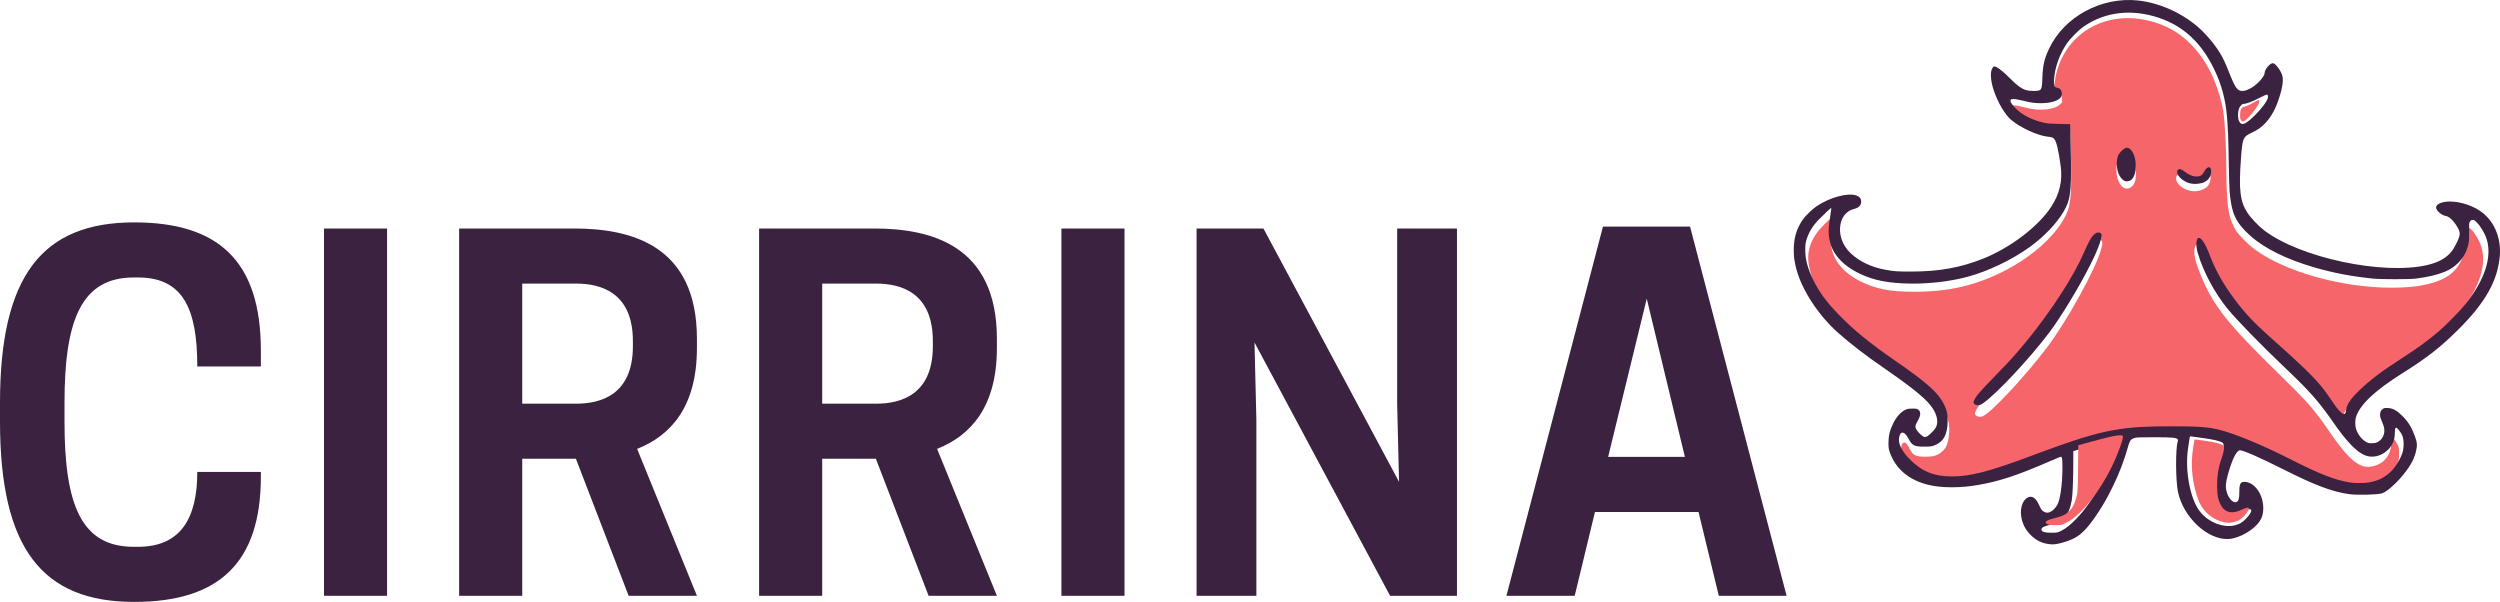
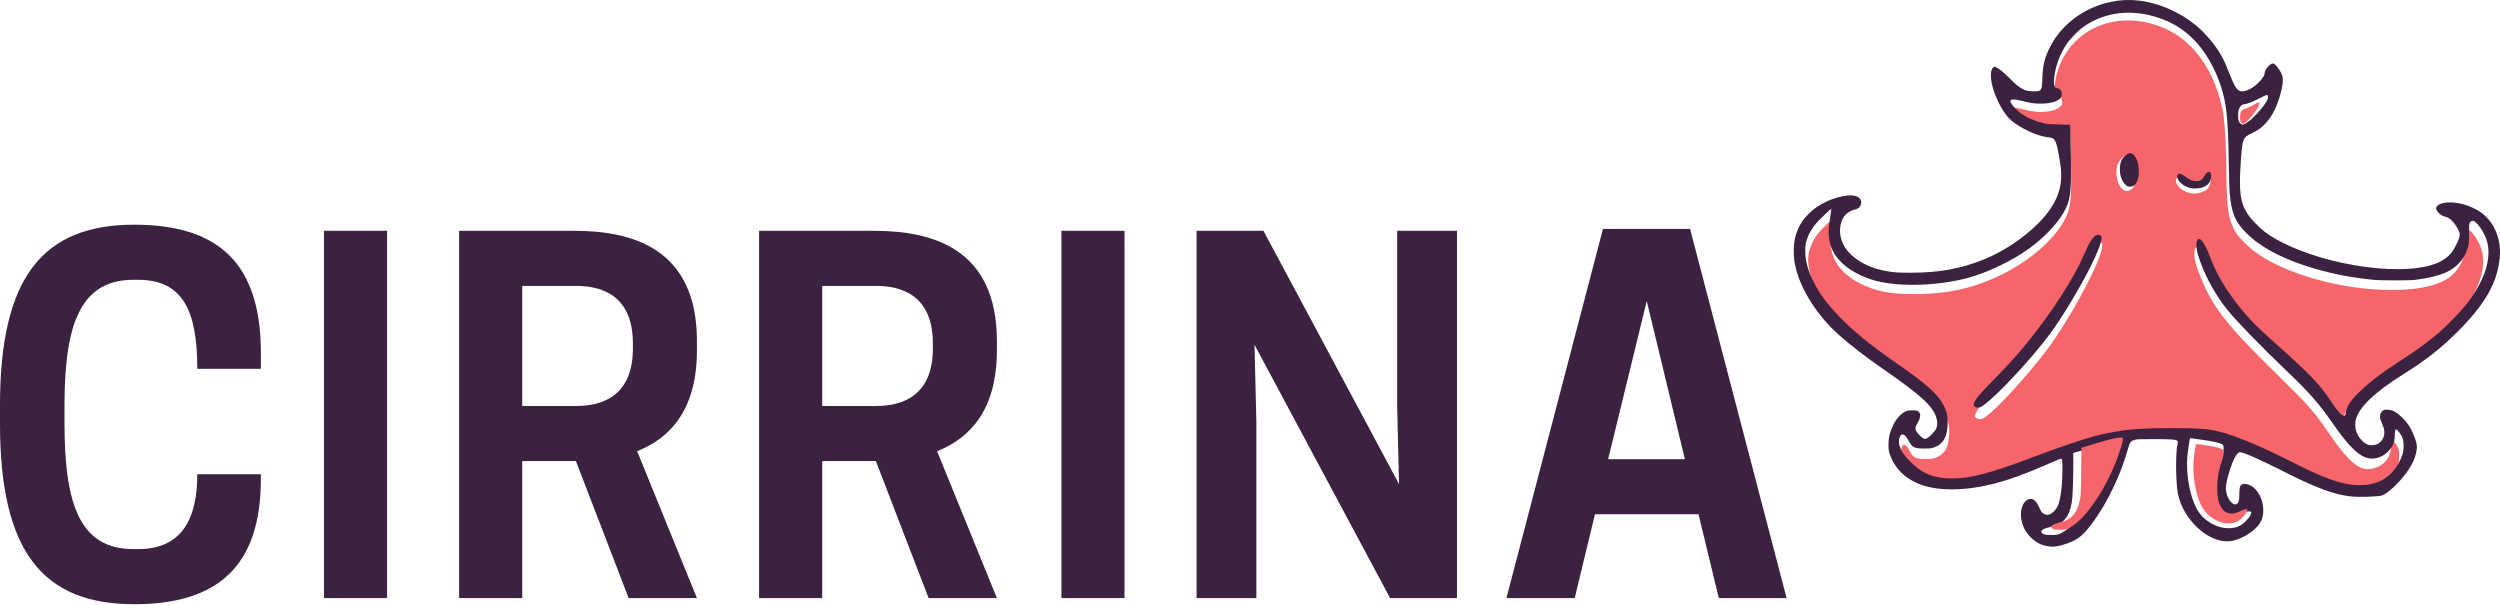
- <svg xmlns="http://www.w3.org/2000/svg" version="1.0" width="764.543pt" height="184.073pt" viewBox="0 0 764.543 184.073" preserveAspectRatio="xMidYMid" id="svg4">
+ <svg xmlns="http://www.w3.org/2000/svg" version="1.0" width="764.543pt" height="184.778pt" viewBox="0 0 764.543 184.778" preserveAspectRatio="xMidYMid" id="svg4">
  <defs id="defs4">
    <rect x="290.839" y="104.065" width="18.641" height="13.031" id="rect1" />
  </defs>
-   <path style="display:inline;fill:#f6656a;fill-opacity:1;stroke-width:0.136" d="m 717.664,150.463 c -4.34,-0.729 -8.91,-2.531 -16.897,-6.661 -9.611,-4.97 -18.115,-8.581 -22.938,-9.74 -3.375,-0.811 -7.164,-1.028 -16.21,-0.93 -7.055,0.077 -9.499,0.222 -13.458,0.799 -6.091,0.889 -12.816,2.89 -23.774,7.073 -12.068,4.607 -15.161,5.65 -19.821,6.679 -3.378,0.746 -5.359,0.957 -8.103,0.861 -3.638,-0.127 -5.718,-0.685 -8.103,-2.175 -2.781,-1.738 -5.237,-4.317 -6.452,-6.775 -0.469,-0.949 -0.513,-1.133 -0.511,-2.145 10e-4,-0.861 0.062,-1.215 0.274,-1.591 0.58,-1.03 1.362,-0.566 2.35,1.396 1.017,2.019 1.796,2.41 4.807,2.41 1.995,0 2.864,-0.166 4.018,-0.769 0.722,-0.377 1.743,-1.356 2.185,-2.096 0.792,-1.326 1.266,-4.442 1.021,-6.714 -0.557,-5.177 -3.833,-8.796 -15.193,-16.785 -7.991,-5.62 -12.901,-9.653 -17.292,-14.203 -6.207,-6.432 -9.755,-12.81 -10.512,-18.891 -0.435,-3.495 0.757,-6.977 3.461,-10.114 1.078,-1.251 3.973,-4.016 4.028,-3.848 0.024,0.074 -0.122,1.243 -0.324,2.597 -0.664,4.455 -0.419,7.216 0.882,9.929 1.373,2.864 4.083,5.38 7.797,7.241 4.735,2.372 9.137,3.227 16.581,3.22 10.59,-0.009 18.947,-1.973 27.734,-6.518 8.592,-4.444 15.618,-10.84 18.531,-16.869 0.955,-1.977 1.268,-3.33 1.555,-6.718 0.163,-1.93 0.107,-12.126 -0.096,-17.247 l -0.086,-2.163 -3.362,-0.071 c -2.977,-0.063 -3.523,-0.111 -4.768,-0.418 -3.758,-0.927 -6.329,-2.299 -8.442,-4.507 -1.133,-1.183 -1.571,-1.893 -1.421,-2.299 0.129,-0.349 1.332,-0.253 3.372,0.267 3.163,0.807 5.017,1.005 7.221,0.771 2.084,-0.221 3.432,-0.708 4.27,-1.543 l 0.657,-0.654 -0.056,-0.907 c -0.039,-0.631 -0.14,-1.024 -0.331,-1.289 -0.253,-0.351 -0.417,-0.435 -1.386,-0.708 -0.592,-0.167 -0.755,-0.973 -0.561,-2.777 0.894,-8.309 5.946,-15.216 13.36,-18.267 6.402,-2.635 13.81,-2.314 20.851,0.902 6.21,2.836 11.438,8.653 14.607,16.249 1.281,3.071 2.435,7.102 2.829,9.887 0.475,3.347 0.874,11.001 0.878,16.821 0.005,7.177 0.333,11.94 1.015,14.736 0.395,1.618 1.266,3.595 2.156,4.893 0.878,1.28 3.364,3.789 5.053,5.099 9.006,6.987 26.794,12.077 42.213,12.08 5.856,7.75e-4 10.315,-0.606 13.899,-1.891 3.725,-1.336 5.95,-3.218 7.444,-6.293 0.999,-2.057 1.264,-3.456 1.179,-6.217 -0.037,-1.213 -0.015,-2.496 0.049,-2.851 0.373,-2.06 1.831,-1.296 3.742,1.961 1.465,2.497 2.034,5.114 1.731,7.96 -0.646,6.063 -4.397,12.627 -11.129,19.473 -3.744,3.807 -7.611,6.988 -12.517,10.294 -6.688,4.508 -8.01,5.429 -9.893,6.892 -2.761,2.146 -4.164,3.384 -6.039,5.329 -2.358,2.445 -3.414,4.229 -3.414,5.766 0,0.465 -0.264,0.953 -0.514,0.953 -0.051,0 -0.311,-0.153 -0.578,-0.34 -0.648,-0.455 -1.877,-2.056 -3.48,-4.531 -3.258,-5.033 -5.487,-7.354 -18.464,-19.223 -4.756,-4.35 -7.488,-7.334 -10.5,-11.469 -3.267,-4.485 -5.508,-8.53 -7.245,-13.077 -1.118,-2.926 -1.804,-4.309 -2.581,-5.202 -0.513,-0.589 -0.667,-0.688 -1.02,-0.652 -0.625,0.063 -0.885,0.705 -0.885,2.19 -3.1e-4,1.7 0.673,4.031 2.236,7.747 3.819,9.076 8.052,14.338 24.283,30.188 7.891,7.706 10.399,10.564 14.251,16.239 5.149,7.586 8.184,10.685 11.181,11.416 2.052,0.5 5.033,-0.508 6.457,-2.184 1.233,-1.451 1.702,-2.695 1.851,-4.906 0.061,-0.903 0.153,-1.685 0.206,-1.738 0.16,-0.162 1.251,1.229 1.712,2.184 0.423,0.875 0.434,0.942 0.431,2.698 -0.002,1.66 -0.035,1.896 -0.418,3.008 -1.486,4.314 -4.904,7.557 -9.021,8.559 -1.61,0.392 -4.845,0.491 -6.567,0.202 z M 606.575,127.174 c 2.835,-1.478 12.656,-12.026 19.251,-20.677 6.344,-8.321 15.395,-24.78 16.843,-30.628 0.495,-1.999 0.33,-2.488 -0.837,-2.488 -0.587,0 -0.818,0.073 -1.215,0.387 -0.876,0.69 -1.793,2.295 -3.101,5.425 -3.612,8.641 -11.237,20.561 -19.608,30.651 -2.328,2.806 -4.136,4.812 -7.982,8.856 -1.918,2.017 -3.893,4.205 -4.389,4.862 -0.875,1.159 -1.569,2.444 -1.572,2.907 -0.003,0.434 0.473,0.853 1.082,0.953 0.654,0.107 0.933,0.062 1.528,-0.248 z m 65.692,-68.812 c 1.123,-0.182 2.426,-0.839 2.938,-1.481 0.804,-1.008 1.11,-3.049 0.544,-3.634 -0.594,-0.614 -1.425,-0.187 -2.126,1.093 -0.614,1.12 -1.008,1.426 -1.942,1.506 -0.954,0.082 -2.029,-0.268 -2.935,-0.956 -1.485,-1.127 -1.699,-1.254 -2.226,-1.327 -0.654,-0.091 -0.91,0.09 -1.025,0.727 -0.122,0.674 0.168,1.412 0.852,2.168 0.769,0.85 1.753,1.43 2.996,1.766 1.135,0.307 1.714,0.334 2.925,0.138 z m -20.691,-1.042 c 0.686,-0.481 0.944,-0.823 1.298,-1.72 0.264,-0.669 0.301,-1.012 0.304,-2.837 0.004,-1.769 -0.04,-2.219 -0.293,-3.045 -0.762,-2.485 -2.128,-3.446 -3.47,-2.442 -1.534,1.148 -2.192,2.562 -2.192,4.712 0,2.377 0.908,4.613 2.204,5.43 0.605,0.381 1.526,0.34 2.149,-0.098 z" id="path5" />
-   <path style="display:inline;fill:#3a2240;fill-opacity:1;stroke-width:0.839;stroke-dasharray:none" d="m 626.335,166.353 c -2.086,-0.301 -3.737,-1.158 -5.362,-2.783 -1.655,-1.655 -2.599,-3.594 -2.889,-5.933 -0.32,-2.577 0.636,-4.963 2.234,-5.58 1.227,-0.474 2.303,0.285 3.207,2.262 0.294,0.643 0.655,1.341 0.803,1.55 0.332,0.472 1.18,0.923 1.734,0.923 1.011,0 2.19,-0.909 3.071,-2.369 0.909,-1.507 1.563,-6.116 1.588,-11.187 0.014,-2.953 -0.069,-3.56 -0.49,-3.56 -0.086,0 -1.957,0.778 -4.159,1.729 -9.319,4.025 -14.599,5.757 -20.999,6.887 -5.473,0.966 -11.16,0.972 -15.208,0.016 -6.064,-1.432 -10.204,-4.926 -11.967,-10.098 -0.313,-0.919 -0.365,-1.295 -0.371,-2.71 -0.009,-2.18 0.403,-3.904 1.438,-6.02 0.967,-1.976 2.33,-3.493 3.729,-4.151 0.678,-0.319 0.954,-0.366 2.133,-0.369 1.198,-0.003 1.404,0.033 1.79,0.311 0.897,0.647 0.821,1.825 -0.232,3.588 -0.8,1.339 -0.804,1.885 -0.018,2.937 0.724,0.97 1.822,1.856 2.298,1.856 0.198,-2.9e-4 0.572,-0.131 0.831,-0.291 0.712,-0.439 2.227,-2.03 2.558,-2.685 0.417,-0.827 0.505,-1.969 0.234,-3.04 -0.954,-3.764 -4.392,-6.977 -16.128,-15.068 -5.731,-3.952 -10.23,-7.411 -14.017,-10.778 -6.045,-5.375 -11.044,-13.001 -12.784,-19.501 -0.593,-2.216 -0.801,-3.742 -0.801,-5.871 8.2e-4,-3.523 0.819,-6.342 2.635,-9.074 0.841,-1.264 2.979,-3.351 4.436,-4.328 3.941,-2.643 9.46,-4.136 12.027,-3.254 0.98,0.337 1.53,0.987 1.53,1.81 0,1.204 -0.678,1.941 -2.12,2.305 -2.211,0.558 -3.679,2.165 -4.186,4.581 -0.668,3.185 0.528,6.618 3.152,9.051 2.702,2.505 6.306,4.212 10.534,4.989 2.65,0.487 3.69,0.559 7.99,0.549 8.486,-0.019 14.945,-1.179 21.871,-3.929 8.357,-3.318 16.973,-9.882 20.891,-15.914 2.568,-3.954 3.48,-7.901 2.87,-12.422 -0.638,-4.728 -1.263,-7.407 -1.909,-8.184 -0.492,-0.591 -0.639,-0.647 -2.153,-0.817 -3.079,-0.346 -8.273,-2.745 -11.067,-5.113 -1.885,-1.597 -4.001,-5.15 -5.278,-8.861 -0.957,-2.781 -1.208,-5.529 -0.612,-6.706 0.432,-0.853 0.642,-0.947 1.349,-0.598 0.976,0.482 2.228,1.521 4.225,3.507 3.113,3.096 4.415,3.797 7.048,3.797 2.613,0 2.664,-0.071 2.8,-3.971 0.135,-3.868 0.58,-5.82 2.029,-8.9 4.635,-9.849 16.035,-16.018 27.311,-14.78 6.115,0.671 12.599,3.448 17.58,7.528 2.663,2.181 5.667,5.652 7.404,8.554 1.078,1.801 1.567,2.842 2.736,5.819 1.553,3.957 2.307,5.25 3.277,5.623 0.968,0.372 2.373,-0.014 4.032,-1.109 1.816,-1.199 3.588,-3.289 3.595,-4.24 0.008,-1.092 1.621,-3.012 2.531,-3.012 0.656,0 2.126,1.828 2.755,3.426 0.569,1.445 0.296,3.702 -0.886,7.345 -1.051,3.239 -2.421,5.714 -4.182,7.558 -1.272,1.331 -2.275,2.039 -4.151,2.931 -2.695,1.281 -2.839,1.629 -3.302,7.973 -0.694,9.521 -0.271,13.051 1.976,16.5 1.041,1.598 3.413,4.091 5.154,5.417 10.985,8.368 36.35,13.748 49.87,10.576 3.451,-0.81 5.805,-2.127 7.421,-4.155 0.767,-0.963 2.007,-3.352 2.337,-4.506 0.299,-1.043 0.153,-1.751 -0.625,-3.044 -1.135,-1.885 -2.452,-3.13 -3.479,-3.291 -1.203,-0.188 -2.739,-1.436 -2.947,-2.393 -0.249,-1.148 1.574,-2.027 4.204,-2.027 3.426,5.1e-5 7.518,1.426 10.088,3.515 3.715,3.02 5.637,7.975 5.151,13.28 -0.696,7.597 -4.509,14.275 -12.888,22.569 -5.32,5.267 -9.423,8.463 -16.841,13.119 -8.606,5.402 -13.245,9.832 -14.295,13.65 -0.264,0.962 -0.201,2.67 0.135,3.628 0.576,1.647 1.922,3.264 3.213,3.862 0.655,0.303 0.887,0.34 1.803,0.287 0.82,-0.048 1.185,-0.141 1.664,-0.425 1.778,-1.053 2.402,-3.212 1.531,-5.298 -0.819,-1.963 -0.922,-2.286 -0.932,-2.944 -0.013,-0.854 0.244,-1.402 0.855,-1.821 0.416,-0.285 0.601,-0.319 1.502,-0.279 1.546,0.069 2.769,0.736 4.475,2.439 1.807,1.806 2.798,3.413 3.837,6.226 0.699,1.894 0.759,2.876 0.289,4.741 -0.657,2.608 -2.056,4.98 -4.771,8.089 -1.951,2.235 -4.368,4.222 -5.603,4.607 -1.385,0.432 -7.514,0.579 -10.025,0.241 -5.091,-0.685 -10.516,-2.724 -19.983,-7.509 -7.431,-3.756 -12.795,-6.092 -13.551,-5.9 -0.812,0.206 -1.944,2.225 -2.867,5.117 -1.135,3.555 -1.465,5.367 -1.239,6.802 0.383,2.425 2.112,4.492 3.245,3.879 0.589,-0.319 0.814,-1.172 0.805,-3.049 -0.013,-2.568 0.366,-3.208 1.824,-3.086 2.984,0.25 5.498,3.936 5.498,8.059 0,1.612 -0.304,2.73 -1.061,3.905 -1.739,2.698 -6.256,5.311 -9.511,5.502 -6.426,0.378 -13.988,-6.702 -15.549,-14.558 -0.682,-3.434 -0.732,-12.895 -0.08,-15.088 0.167,-0.561 0.165,-0.666 -0.017,-0.869 -0.439,-0.49 -1.775,-0.601 -7.232,-0.601 -4.587,0 -5.306,0.029 -5.981,0.24 -0.976,0.306 -1.38,0.783 -1.746,2.063 -1.377,4.814 -2.801,8.586 -4.745,12.567 -1.727,3.537 -2.808,5.455 -4.663,8.271 -2.794,4.242 -4.887,6.507 -7.057,7.637 -1.52,0.792 -3.646,1.523 -5.246,1.805 -1.322,0.233 -1.63,0.238 -2.927,0.051 z m 3.972,-3.991 c 1.5,-0.75 2.903,-1.872 4.762,-3.81 4.768,-4.971 9.284,-12.932 11.755,-20.724 0.661,-2.085 0.714,-2.434 0.416,-2.736 -0.548,-0.554 -3.297,-0.022 -10.038,1.941 l -3.149,0.917 -0.005,3.704 c -0.006,4.974 -0.209,9.874 -0.469,11.339 -0.467,2.624 -1.171,4.231 -2.384,5.443 -0.957,0.955 -2.153,1.551 -3.998,1.992 -2.185,0.522 -2.894,0.89 -2.894,1.503 0,0.71 1.077,1.03 3.325,0.986 1.59,-0.031 1.659,-0.045 2.679,-0.555 z m 52.972,-1.669 c 1.512,-0.322 2.463,-0.875 3.63,-2.111 1.084,-1.147 1.627,-2.026 1.558,-2.52 -0.034,-0.242 -0.146,-0.305 -0.601,-0.339 -0.43,-0.032 -0.876,0.103 -1.928,0.581 -1.576,0.716 -2.217,0.89 -3.297,0.895 -1.649,0.007 -3.204,-1.081 -3.973,-2.781 -0.763,-1.686 -0.924,-2.67 -0.929,-5.705 -0.006,-3.706 0.337,-5.646 1.677,-9.477 0.429,-1.228 0.567,-1.833 0.587,-2.579 0.024,-0.873 -0.007,-1.001 -0.291,-1.235 -0.663,-0.545 -2.881,-1.059 -6.734,-1.56 -1.485,-0.193 -2.829,-0.381 -2.988,-0.416 -0.264,-0.059 -0.301,0.019 -0.436,0.926 -0.081,0.545 -0.272,1.823 -0.424,2.84 -0.989,6.613 0.65,15.352 3.591,19.153 2.529,3.268 6.977,5.091 10.557,4.328 z m 41.04,-13.14 c 2.777,-0.455 4.702,-1.365 6.66,-3.145 1.613,-1.467 3.38,-4.435 3.882,-6.52 0.299,-1.241 0.282,-3.177 -0.036,-4.211 -0.258,-0.84 -0.525,-1.294 -1.361,-2.318 -0.817,-1.001 -1.095,-0.711 -1.095,1.14 0,1.991 -0.645,3.586 -2.012,4.974 -2.003,2.034 -4.801,2.72 -7.152,1.754 -2.528,-1.038 -5.586,-4.217 -9.579,-9.956 -4.561,-6.555 -7.131,-9.474 -14.563,-16.543 -7.748,-7.369 -14.921,-14.734 -17.894,-18.373 -3.919,-4.796 -7.388,-11.302 -9.059,-16.99 -0.62,-2.11 -0.523,-4.314 0.203,-4.596 0.791,-0.307 2.135,1.727 3.448,5.218 1.726,4.59 4.085,8.802 7.517,13.424 3.108,4.185 6.027,7.302 10.903,11.641 12.161,10.822 15.078,13.791 18.359,18.687 1.745,2.604 2.093,3.069 2.988,3.993 1.25,1.291 1.779,1.197 1.964,-0.35 0.196,-1.649 1.338,-3.375 3.861,-5.835 3.296,-3.214 7.114,-6.108 13.185,-9.993 4.592,-2.938 7.646,-5.16 11.172,-8.128 2.27,-1.91 6.785,-6.523 8.463,-8.647 5.695,-7.206 7.961,-14.183 6.336,-19.508 -0.573,-1.878 -1.913,-4.146 -3.146,-5.326 -0.667,-0.637 -0.81,-0.715 -1.253,-0.677 -0.409,0.035 -0.551,0.131 -0.777,0.522 -0.256,0.444 -0.274,0.671 -0.238,3.099 0.042,2.923 -0.076,3.787 -0.769,5.598 -1.129,2.953 -3.535,5.336 -6.706,6.642 -2.251,0.927 -5.241,1.627 -8.884,2.08 -1.912,0.238 -10.564,0.236 -12.933,-0.003 -6.57,-0.662 -12.025,-1.695 -17.888,-3.388 -8.617,-2.488 -15.408,-5.837 -19.759,-9.747 -4.427,-3.978 -5.72,-6.741 -6.298,-13.454 -0.081,-0.941 -0.203,-5.1 -0.271,-9.242 -0.118,-7.176 -0.227,-9.915 -0.546,-13.761 -0.431,-5.192 -1.641,-9.7 -3.841,-14.309 C 673.311,13.163 667.764,7.973 660.258,5.455 652.024,2.693 644.063,3.557 637.507,7.923 c -1.835,1.222 -4.436,3.851 -5.658,5.718 -2.123,3.246 -3.448,7.094 -3.699,10.745 -0.109,1.582 0.096,2.269 0.714,2.396 0.834,0.171 1.062,0.296 1.359,0.741 0.42,0.63 0.419,1.585 -4.6e-4,2.217 -0.732,1.101 -3.123,1.819 -6.055,1.818 -2.028,-4.63e-4 -2.958,-0.133 -5.781,-0.827 -1.342,-0.33 -2.159,-0.459 -2.708,-0.43 -0.77,0.04 -0.788,0.051 -0.828,0.463 -0.031,0.326 0.101,0.613 0.582,1.26 1.908,2.566 5.463,4.594 9.683,5.523 1.03,0.227 1.95,0.298 4.618,0.355 l 3.332,0.072 0.088,2.003 c 0.049,1.102 0.127,4.961 0.175,8.576 0.136,10.356 -0.179,12.618 -2.253,16.181 -2.085,3.581 -6.016,7.683 -10.393,10.842 -5.336,3.852 -12.731,7.394 -18.905,9.055 -8.992,2.419 -20.748,2.794 -28.044,0.895 -4.23,-1.101 -8.204,-3.22 -10.654,-5.681 -2.306,-2.316 -3.434,-4.641 -3.776,-7.778 -0.169,-1.553 -0.085,-2.704 0.459,-6.258 0.184,-1.203 0.309,-2.213 0.279,-2.244 -0.071,-0.072 -2.671,2.372 -3.935,3.699 -1.829,1.919 -2.998,3.864 -3.654,6.08 -0.314,1.061 -0.363,1.473 -0.367,3.074 -0.007,2.916 0.69,5.554 2.404,9.105 1.783,3.693 4.052,6.8 7.789,10.664 4.516,4.669 9.518,8.757 17.2,14.055 9.881,6.815 13.245,9.822 15.05,13.45 0.831,1.672 1.091,2.853 1.093,4.962 0.002,4.242 -1.303,6.595 -4.225,7.618 -0.755,0.264 -1.168,0.309 -2.912,0.316 -3.095,0.012 -3.738,-0.319 -4.875,-2.508 -1.118,-2.152 -2.344,-2.387 -2.783,-0.534 -0.47,1.982 0.652,4.347 3.332,7.021 3.678,3.67 7.326,5.135 12.788,5.135 5.68,0 11.418,-1.492 24.379,-6.338 13.395,-5.009 19.442,-6.882 25.459,-7.888 5.154,-0.862 9.009,-1.106 17.469,-1.107 8.313,-0.001 11.224,0.227 14.829,1.164 4.779,1.242 12.904,4.631 21.355,8.909 9.068,4.59 13.678,6.387 18.228,7.103 1.592,0.251 4.161,0.255 5.656,0.01 z M 687.145,37.367 c 2.153,-1.453 5.78,-5.551 6.322,-7.142 0.231,-0.678 0.113,-1.321 -0.242,-1.321 -0.141,0 -1.249,0.513 -2.461,1.141 -2.052,1.062 -3.872,1.734 -4.698,1.734 -0.478,0 -1.174,0.804 -1.42,1.641 -0.303,1.031 -0.281,2.788 0.043,3.51 0.521,1.159 1.206,1.281 2.456,0.437 z" id="path6" />
-   <path style="display:inline;fill:#3a2240;fill-opacity:1;stroke-width:0.136" d="m 649.557,55.245 c -1.434,-0.903 -2.315,-3.142 -2.202,-5.6 0.072,-1.566 0.45,-2.519 1.346,-3.393 1.209,-1.18 1.892,-1.353 2.702,-0.686 1.051,0.866 1.757,2.942 1.757,5.166 0,2.079 -0.555,3.683 -1.511,4.363 -0.586,0.418 -1.556,0.487 -2.092,0.15 z" id="path7" />
-   <path style="fill:#3a2240;fill-opacity:1;stroke-width:0.136" d="m 604.507,123.893 c -0.634,-0.11 -1.074,-0.573 -0.945,-0.995 0.423,-1.387 1.605,-2.844 5.688,-7.007 3.721,-3.795 5.686,-5.894 7.806,-8.34 7.44,-8.585 14.835,-19.316 18.904,-27.434 0.334,-0.667 1.066,-2.251 1.627,-3.52 1.136,-2.572 1.803,-3.785 2.518,-4.575 0.82,-0.908 1.661,-1.161 2.32,-0.699 0.285,0.2 0.31,0.295 0.236,0.917 -0.202,1.721 -1.322,4.589 -3.424,8.769 -3.386,6.733 -9.018,16.024 -12.548,20.7 -6.049,8.013 -16.176,18.821 -20.284,21.647 -0.778,0.536 -1.209,0.658 -1.897,0.538 z" id="path8" />
-   <path style="fill:#3a2240;fill-opacity:1;stroke-width:0.136" d="m 669.891,56.107 c -1.618,-0.368 -3.244,-1.492 -3.836,-2.653 -0.338,-0.662 -0.345,-1.102 -0.024,-1.498 0.367,-0.453 1.045,-0.272 2.163,0.576 1.272,0.965 2.215,1.376 3.29,1.434 1.278,0.069 1.957,-0.304 2.535,-1.393 1.052,-1.982 2.345,-1.896 2.181,0.145 -0.121,1.502 -1.038,2.637 -2.567,3.174 -1.031,0.362 -2.677,0.457 -3.743,0.215 z" id="path9" />
-   <path style="fill:#f6656a;fill-opacity:1;stroke-width:0.125" d="m 680.253,159.723 c -3.245,-0.632 -6.122,-2.887 -7.581,-5.945 -0.551,-1.154 -1.282,-3.498 -1.67,-5.352 -0.805,-3.851 -0.906,-7.376 -0.324,-11.379 0.204,-1.402 0.4,-2.581 0.435,-2.618 0.113,-0.119 5.304,0.645 6.569,0.966 1.615,0.41 2.234,0.71 2.4,1.162 0.181,0.492 -0.12,2.088 -0.684,3.627 -0.979,2.675 -1.458,5.842 -1.364,9.014 0.073,2.451 0.306,3.606 1.014,5.026 0.822,1.651 1.973,2.432 3.582,2.432 0.948,0 1.737,-0.227 3.186,-0.915 1.241,-0.589 1.935,-0.664 1.935,-0.209 0,0.396 -0.727,1.505 -1.566,2.388 -1.506,1.585 -3.67,2.243 -5.931,1.803 z" id="path10" />
-   <path style="fill:#f6656a;fill-opacity:1;stroke-width:0.138" d="m 626.541,160.44 c -0.357,-0.109 -0.726,-0.288 -0.82,-0.396 -0.485,-0.564 0.368,-1.05 2.968,-1.69 1.945,-0.478 2.858,-0.898 3.813,-1.754 0.975,-0.873 1.681,-1.973 2.119,-3.304 0.777,-2.355 0.823,-2.887 0.891,-10.284 l 0.063,-6.852 3.819,-1.047 c 5.16,-1.415 7.12,-1.868 8.477,-1.959 1.081,-0.072 1.154,-0.06 1.312,0.226 0.185,0.334 -0.042,1.164 -1.148,4.204 -2.569,7.057 -7.294,14.639 -11.919,19.126 -1.644,1.595 -2.942,2.549 -4.486,3.295 -1.167,0.565 -1.205,0.573 -2.811,0.602 -1.117,0.021 -1.832,-0.032 -2.277,-0.169 z" id="path11" />
-   <path style="fill:#f6656a;fill-opacity:1;stroke-width:0.096" d="m 685.507,36.998 c -0.351,-0.407 -0.449,-0.797 -0.449,-1.793 0,-1.658 0.371,-2.378 1.332,-2.583 0.644,-0.138 1.415,-0.493 2.989,-1.373 0.666,-0.373 1.271,-0.678 1.346,-0.678 0.279,0 0.278,0.525 -0.003,1.184 -0.358,0.844 -1.743,2.729 -2.948,4.01 -1.163,1.238 -1.912,1.645 -2.268,1.233 z" id="path12" />
-   <path style="font-weight:708;font-size:144px;font-family:'Cooper Hewitt';-inkscape-font-specification:'Cooper Hewitt weight=708';letter-spacing:3.75px;fill:#3a2240;stroke-width:0.75" d="m 19.728,128.921 v -5.76 c 0,-25.344 5.184,-38.304 21.168,-38.304 h 1.296 c 13.68,0 18.144,9.36 18.144,27.216 h 19.44 v -4.896 c 0,-27.36 -12.96,-39.168 -38.736,-39.168 -28.08,0 -41.04,16.272 -41.04,55.152 v 5.76 c 0,38.88 12.96,55.152 41.04,55.152 25.776,0 38.736,-11.808 38.736,-38.304 v -1.44 h -19.44 c 0,14.112 -5.04,22.896 -18.144,22.896 h -1.296 c -16.128,0 -21.168,-12.96 -21.168,-38.304 z M 118.374,69.881 H 99.078 V 182.201 h 19.296 z m 41.334,70.416 h 16.416 l 16.128,41.904 h 20.88 l -18.288,-44.928 c 10.224,-4.032 18.288,-12.816 18.288,-30.816 v -2.88 c 0,-28.512 -20.016,-33.696 -37.584,-33.696 h -35.136 V 182.201 h 19.296 z m 0,-16.848 V 86.729 h 16.56 c 7.488,0 17.28,2.736 17.28,17.568 v 1.584 c 0,14.832 -9.792,17.568 -17.28,17.568 z m 91.734,16.848 h 16.416 l 16.128,41.904 h 20.88 l -18.288,-44.928 c 10.224,-4.032 18.288,-12.816 18.288,-30.816 v -2.88 c 0,-28.512 -20.016,-33.696 -37.584,-33.696 h -35.136 V 182.201 h 19.296 z m 0,-16.848 V 86.729 h 16.56 c 7.488,0 17.28,2.736 17.28,17.568 v 1.584 c 0,14.832 -9.792,17.568 -17.28,17.568 z m 92.454,-53.568 h -19.296 V 182.201 h 19.296 z m 101.67,0 h -18.288 v 53.712 l 0.576,23.76 -41.472,-77.472 h -20.448 V 182.201 h 18.288 v -53.712 l -0.576,-23.76 41.472,77.472 h 20.448 z m 44.646,-0.576 -29.52,112.896 h 20.88 l 6.192,-25.632 h 31.68 l 6.192,25.632 h 20.736 l -29.52,-112.896 z m 13.392,22.032 11.664,48.384 h -23.472 z" id="text2" aria-label="CIRRINA" />
+   <path style="display:inline;fill:#f6656a;fill-opacity:1;stroke-width:0.136" d="m 717.664,151.168 c -4.34,-0.729 -8.91,-2.531 -16.897,-6.661 -9.611,-4.97 -18.115,-8.581 -22.938,-9.74 -3.375,-0.811 -7.164,-1.028 -16.21,-0.93 -7.055,0.077 -9.499,0.222 -13.458,0.799 -6.091,0.889 -12.816,2.89 -23.774,7.073 -12.068,4.607 -15.161,5.65 -19.821,6.679 -3.378,0.746 -5.359,0.957 -8.103,0.861 -3.638,-0.127 -5.718,-0.685 -8.103,-2.175 -2.781,-1.738 -5.237,-4.317 -6.452,-6.775 -0.469,-0.949 -0.513,-1.133 -0.511,-2.145 10e-4,-0.861 0.062,-1.215 0.274,-1.591 0.58,-1.03 1.362,-0.566 2.35,1.396 1.017,2.019 1.796,2.41 4.807,2.41 1.995,0 2.864,-0.166 4.018,-0.769 0.722,-0.377 1.743,-1.356 2.185,-2.096 0.792,-1.326 1.266,-4.442 1.021,-6.714 -0.557,-5.177 -3.833,-8.796 -15.193,-16.785 -7.991,-5.62 -12.901,-9.653 -17.292,-14.203 -6.207,-6.432 -9.755,-12.81 -10.512,-18.891 -0.435,-3.495 0.757,-6.977 3.461,-10.114 1.078,-1.251 3.973,-4.016 4.028,-3.848 0.024,0.074 -0.122,1.243 -0.324,2.597 -0.664,4.455 -0.419,7.216 0.882,9.929 1.373,2.864 4.083,5.38 7.797,7.241 4.735,2.372 9.137,3.227 16.581,3.22 10.59,-0.009 18.947,-1.973 27.734,-6.518 8.592,-4.444 15.618,-10.84 18.531,-16.869 0.955,-1.977 1.268,-3.33 1.555,-6.718 0.163,-1.93 0.107,-12.126 -0.096,-17.247 l -0.086,-2.163 -3.362,-0.071 c -2.977,-0.063 -3.523,-0.111 -4.768,-0.418 -3.758,-0.927 -6.329,-2.299 -8.442,-4.507 -1.133,-1.183 -1.571,-1.893 -1.421,-2.299 0.129,-0.349 1.332,-0.253 3.372,0.267 3.163,0.807 5.017,1.005 7.221,0.771 2.084,-0.221 3.432,-0.708 4.27,-1.543 l 0.657,-0.654 -0.056,-0.907 c -0.039,-0.631 -0.14,-1.024 -0.331,-1.289 -0.253,-0.351 -0.417,-0.435 -1.386,-0.708 -0.592,-0.167 -0.755,-0.973 -0.561,-2.777 0.894,-8.309 5.946,-15.216 13.36,-18.267 6.402,-2.635 13.81,-2.314 20.851,0.902 6.21,2.836 11.438,8.653 14.607,16.249 1.281,3.071 2.435,7.102 2.829,9.887 0.475,3.347 0.874,11.001 0.878,16.821 0.005,7.177 0.333,11.94 1.015,14.736 0.395,1.618 1.266,3.595 2.156,4.893 0.878,1.28 3.364,3.789 5.053,5.099 9.006,6.987 26.794,12.077 42.213,12.08 5.856,7.75e-4 10.315,-0.606 13.899,-1.891 3.725,-1.336 5.95,-3.218 7.444,-6.293 0.999,-2.057 1.264,-3.456 1.179,-6.217 -0.037,-1.213 -0.015,-2.496 0.049,-2.851 0.373,-2.06 1.831,-1.296 3.742,1.961 1.465,2.497 2.034,5.114 1.731,7.96 -0.646,6.063 -4.397,12.627 -11.129,19.473 -3.744,3.807 -7.611,6.988 -12.517,10.294 -6.688,4.508 -8.01,5.429 -9.893,6.892 -2.761,2.146 -4.164,3.384 -6.039,5.329 -2.358,2.445 -3.414,4.229 -3.414,5.766 0,0.465 -0.264,0.953 -0.514,0.953 -0.051,0 -0.311,-0.153 -0.578,-0.34 -0.648,-0.455 -1.877,-2.056 -3.48,-4.531 -3.258,-5.033 -5.487,-7.354 -18.464,-19.223 -4.756,-4.35 -7.488,-7.334 -10.5,-11.469 -3.267,-4.485 -5.508,-8.53 -7.245,-13.077 -1.118,-2.926 -1.804,-4.309 -2.581,-5.202 -0.513,-0.589 -0.667,-0.688 -1.02,-0.652 -0.625,0.063 -0.885,0.705 -0.885,2.19 -3.1e-4,1.7 0.673,4.031 2.236,7.747 3.819,9.076 8.052,14.338 24.283,30.188 7.891,7.706 10.399,10.564 14.251,16.239 5.149,7.586 8.184,10.685 11.181,11.416 2.052,0.5 5.033,-0.508 6.457,-2.184 1.233,-1.451 1.702,-2.695 1.851,-4.906 0.061,-0.903 0.153,-1.685 0.206,-1.738 0.16,-0.162 1.251,1.229 1.712,2.184 0.423,0.875 0.434,0.942 0.431,2.698 -0.002,1.66 -0.035,1.896 -0.418,3.008 -1.486,4.314 -4.904,7.557 -9.021,8.559 -1.61,0.392 -4.845,0.491 -6.567,0.202 z M 606.575,127.879 c 2.835,-1.478 12.656,-12.026 19.251,-20.677 6.344,-8.321 15.395,-24.78 16.843,-30.628 0.495,-1.999 0.33,-2.488 -0.837,-2.488 -0.587,0 -0.818,0.073 -1.215,0.387 -0.876,0.69 -1.793,2.295 -3.101,5.425 -3.612,8.641 -11.237,20.561 -19.608,30.651 -2.328,2.806 -4.136,4.812 -7.982,8.856 -1.918,2.017 -3.893,4.205 -4.389,4.862 -0.875,1.159 -1.569,2.444 -1.572,2.907 -0.003,0.434 0.473,0.853 1.082,0.953 0.654,0.107 0.933,0.062 1.528,-0.248 z m 65.692,-68.812 c 1.123,-0.182 2.426,-0.839 2.938,-1.481 0.804,-1.008 1.11,-3.049 0.544,-3.634 -0.594,-0.614 -1.425,-0.187 -2.126,1.093 -0.614,1.12 -1.008,1.426 -1.942,1.506 -0.954,0.082 -2.029,-0.268 -2.935,-0.956 -1.485,-1.127 -1.699,-1.254 -2.226,-1.327 -0.654,-0.091 -0.91,0.09 -1.025,0.727 -0.122,0.674 0.168,1.412 0.852,2.168 0.769,0.85 1.753,1.43 2.996,1.766 1.135,0.307 1.714,0.334 2.925,0.138 z m -20.691,-1.042 c 0.686,-0.481 0.944,-0.823 1.298,-1.72 0.264,-0.669 0.301,-1.012 0.304,-2.837 0.004,-1.769 -0.04,-2.219 -0.293,-3.045 -0.762,-2.485 -2.128,-3.446 -3.47,-2.442 -1.534,1.148 -2.192,2.562 -2.192,4.712 0,2.377 0.908,4.613 2.204,5.43 0.605,0.381 1.526,0.34 2.149,-0.098 z" id="path5" />
+   <path style="display:inline;fill:#3a2240;fill-opacity:1;stroke-width:0.84;stroke-dasharray:none" d="m 626.335,167.057 c -2.086,-0.302 -3.737,-1.163 -5.362,-2.795 -1.655,-1.662 -2.599,-3.609 -2.889,-5.958 -0.32,-2.588 0.636,-4.984 2.234,-5.604 1.227,-0.476 2.303,0.286 3.207,2.272 0.294,0.646 0.655,1.346 0.803,1.557 0.332,0.474 1.18,0.927 1.734,0.927 1.011,0 2.19,-0.913 3.071,-2.379 0.909,-1.513 1.563,-6.142 1.588,-11.234 0.014,-2.965 -0.069,-3.575 -0.49,-3.575 -0.086,0 -1.957,0.782 -4.159,1.737 -9.319,4.042 -14.599,5.781 -20.999,6.916 -5.473,0.97 -11.16,0.976 -15.208,0.016 -6.064,-1.438 -10.204,-4.946 -11.967,-10.141 -0.313,-0.923 -0.365,-1.3 -0.371,-2.722 -0.009,-2.19 0.403,-3.921 1.438,-6.046 0.967,-1.985 2.33,-3.508 3.729,-4.168 0.678,-0.32 0.954,-0.368 2.133,-0.371 1.198,-0.003 1.404,0.033 1.79,0.312 0.897,0.65 0.821,1.833 -0.232,3.603 -0.8,1.345 -0.804,1.893 -0.018,2.95 0.724,0.974 1.822,1.864 2.298,1.863 0.198,-2.9e-4 0.572,-0.132 0.831,-0.292 0.712,-0.441 2.227,-2.038 2.558,-2.697 0.417,-0.831 0.505,-1.978 0.234,-3.053 -0.954,-3.78 -4.392,-7.006 -16.128,-15.132 -5.731,-3.968 -10.23,-7.442 -14.017,-10.824 -6.045,-5.398 -11.044,-13.056 -12.784,-19.584 -0.593,-2.225 -0.801,-3.758 -0.801,-5.895 8.2e-4,-3.538 0.819,-6.369 2.635,-9.112 0.841,-1.27 2.979,-3.365 4.436,-4.346 3.941,-2.654 9.46,-4.153 12.027,-3.268 0.98,0.338 1.53,0.991 1.53,1.818 0,1.209 -0.678,1.949 -2.12,2.315 -2.211,0.561 -3.679,2.174 -4.186,4.601 -0.668,3.199 0.528,6.646 3.152,9.089 2.702,2.515 6.306,4.229 10.534,5.011 2.65,0.489 3.69,0.561 7.99,0.552 8.486,-0.019 14.945,-1.184 21.871,-3.946 8.357,-3.333 16.973,-9.924 20.891,-15.982 2.568,-3.971 3.48,-7.934 2.87,-12.475 -0.638,-4.748 -1.263,-7.438 -1.909,-8.218 -0.492,-0.594 -0.639,-0.65 -2.153,-0.82 -3.079,-0.347 -8.273,-2.757 -11.067,-5.134 -1.885,-1.604 -4.001,-5.171 -5.278,-8.898 -0.957,-2.792 -1.208,-5.552 -0.612,-6.734 0.432,-0.857 0.642,-0.951 1.349,-0.601 0.976,0.484 2.228,1.527 4.225,3.522 3.113,3.109 4.415,3.813 7.048,3.813 2.613,0 2.664,-0.072 2.8,-3.988 0.135,-3.885 0.58,-5.845 2.029,-8.938 4.635,-9.891 16.035,-16.086 27.311,-14.843 6.115,0.674 12.599,3.462 17.58,7.559 2.663,2.19 5.667,5.676 7.404,8.59 1.078,1.809 1.567,2.854 2.736,5.844 1.553,3.974 2.307,5.273 3.277,5.647 0.968,0.374 2.373,-0.014 4.032,-1.114 1.816,-1.204 3.588,-3.302 3.595,-4.258 0.008,-1.097 1.621,-3.025 2.531,-3.025 0.656,0 2.126,1.836 2.755,3.44 0.569,1.451 0.296,3.718 -0.886,7.376 -1.051,3.253 -2.421,5.739 -4.182,7.59 -1.272,1.337 -2.275,2.048 -4.151,2.944 -2.695,1.287 -2.839,1.636 -3.302,8.007 -0.694,9.561 -0.271,13.106 1.976,16.57 1.041,1.604 3.413,4.108 5.154,5.44 10.985,8.404 36.35,13.806 49.87,10.621 3.451,-0.813 5.805,-2.136 7.421,-4.172 0.767,-0.967 2.007,-3.366 2.337,-4.525 0.299,-1.047 0.153,-1.758 -0.625,-3.057 -1.135,-1.893 -2.452,-3.143 -3.479,-3.305 -1.203,-0.189 -2.739,-1.442 -2.947,-2.403 -0.249,-1.153 1.574,-2.035 4.204,-2.035 3.426,5.1e-5 7.518,1.432 10.088,3.53 3.715,3.033 5.637,8.008 5.151,13.336 -0.696,7.629 -4.509,14.335 -12.888,22.665 -5.32,5.289 -9.423,8.499 -16.841,13.175 -8.606,5.424 -13.245,9.873 -14.295,13.707 -0.264,0.966 -0.201,2.681 0.135,3.644 0.576,1.654 1.922,3.278 3.213,3.878 0.655,0.305 0.887,0.342 1.803,0.288 0.82,-0.048 1.185,-0.142 1.664,-0.427 1.778,-1.058 2.402,-3.226 1.531,-5.32 -0.819,-1.971 -0.922,-2.295 -0.932,-2.956 -0.013,-0.858 0.244,-1.408 0.855,-1.828 0.416,-0.286 0.601,-0.32 1.502,-0.28 1.546,0.069 2.769,0.739 4.475,2.45 1.807,1.813 2.798,3.427 3.837,6.253 0.699,1.902 0.759,2.888 0.289,4.761 -0.657,2.619 -2.056,5.001 -4.771,8.123 -1.951,2.244 -4.368,4.24 -5.603,4.627 -1.385,0.433 -7.514,0.581 -10.025,0.242 -5.091,-0.688 -10.516,-2.736 -19.983,-7.541 -7.431,-3.772 -12.795,-6.117 -13.551,-5.925 -0.812,0.207 -1.944,2.235 -2.867,5.139 -1.135,3.57 -1.465,5.39 -1.239,6.831 0.383,2.435 2.112,4.511 3.245,3.896 0.589,-0.32 0.814,-1.177 0.805,-3.062 -0.013,-2.578 0.366,-3.222 1.824,-3.099 2.984,0.251 5.498,3.952 5.498,8.093 0,1.619 -0.304,2.742 -1.061,3.921 -1.739,2.709 -6.256,5.333 -9.511,5.526 -6.426,0.38 -13.988,-6.731 -15.549,-14.62 -0.682,-3.449 -0.732,-12.95 -0.08,-15.152 0.167,-0.563 0.165,-0.669 -0.017,-0.873 -0.439,-0.492 -1.775,-0.604 -7.232,-0.604 -4.587,0 -5.306,0.029 -5.981,0.241 -0.976,0.307 -1.38,0.786 -1.746,2.071 -1.377,4.834 -2.801,8.623 -4.745,12.62 -1.727,3.552 -2.808,5.478 -4.663,8.306 -2.794,4.26 -4.887,6.534 -7.057,7.669 -1.52,0.795 -3.646,1.53 -5.246,1.812 -1.322,0.234 -1.63,0.239 -2.927,0.051 z m 3.972,-4.008 c 1.5,-0.753 2.903,-1.88 4.762,-3.826 4.768,-4.992 9.284,-12.987 11.755,-20.812 0.661,-2.094 0.714,-2.444 0.416,-2.747 -0.548,-0.556 -3.297,-0.022 -10.038,1.95 l -3.149,0.921 -0.005,3.72 c -0.006,4.995 -0.209,9.916 -0.469,11.387 -0.467,2.635 -1.171,4.249 -2.384,5.466 -0.957,0.959 -2.153,1.557 -3.998,2 -2.185,0.524 -2.894,0.894 -2.894,1.51 0,0.713 1.077,1.034 3.325,0.99 1.59,-0.031 1.659,-0.045 2.679,-0.557 z m 52.972,-1.676 c 1.512,-0.324 2.463,-0.879 3.63,-2.12 1.084,-1.152 1.627,-2.035 1.558,-2.53 -0.034,-0.243 -0.146,-0.307 -0.601,-0.34 -0.43,-0.032 -0.876,0.103 -1.928,0.583 -1.576,0.719 -2.217,0.894 -3.297,0.899 -1.649,0.007 -3.204,-1.086 -3.973,-2.793 -0.763,-1.693 -0.924,-2.682 -0.929,-5.729 -0.006,-3.722 0.337,-5.67 1.677,-9.518 0.429,-1.233 0.567,-1.841 0.587,-2.589 0.024,-0.877 -0.007,-1.006 -0.291,-1.24 -0.663,-0.547 -2.881,-1.063 -6.734,-1.567 -1.485,-0.194 -2.829,-0.382 -2.988,-0.418 -0.264,-0.06 -0.301,0.019 -0.436,0.93 -0.081,0.547 -0.272,1.831 -0.424,2.852 -0.989,6.641 0.65,15.417 3.591,19.234 2.529,3.281 6.977,5.113 10.557,4.346 z m 41.04,-13.196 c 2.777,-0.457 4.702,-1.37 6.66,-3.159 1.613,-1.473 3.38,-4.454 3.882,-6.547 0.299,-1.246 0.282,-3.19 -0.036,-4.229 -0.258,-0.843 -0.525,-1.299 -1.361,-2.328 -0.817,-1.005 -1.095,-0.714 -1.095,1.145 0,1.999 -0.645,3.602 -2.012,4.995 -2.003,2.043 -4.801,2.732 -7.152,1.762 -2.528,-1.043 -5.586,-4.235 -9.579,-9.998 -4.561,-6.583 -7.131,-9.515 -14.563,-16.613 -7.748,-7.4 -14.921,-14.797 -17.894,-18.451 -3.919,-4.816 -7.388,-11.35 -9.059,-17.062 -0.62,-2.119 -0.523,-4.333 0.203,-4.615 0.791,-0.308 2.135,1.735 3.448,5.24 1.726,4.609 4.085,8.84 7.517,13.481 3.108,4.203 6.027,7.333 10.903,11.691 12.161,10.868 15.078,13.849 18.359,18.766 1.745,2.615 2.093,3.082 2.988,4.01 1.25,1.297 1.779,1.202 1.964,-0.352 0.196,-1.656 1.338,-3.389 3.861,-5.86 3.296,-3.228 7.114,-6.134 13.185,-10.035 4.592,-2.951 7.646,-5.182 11.172,-8.162 2.27,-1.918 6.785,-6.551 8.463,-8.683 5.695,-7.236 7.961,-14.243 6.336,-19.59 -0.573,-1.886 -1.913,-4.164 -3.146,-5.348 -0.667,-0.64 -0.81,-0.718 -1.253,-0.68 -0.409,0.035 -0.551,0.131 -0.777,0.524 -0.256,0.446 -0.274,0.674 -0.238,3.112 0.042,2.936 -0.076,3.803 -0.769,5.622 -1.129,2.966 -3.535,5.359 -6.706,6.67 -2.251,0.931 -5.241,1.634 -8.884,2.088 -1.912,0.239 -10.564,0.237 -12.933,-0.003 -6.57,-0.665 -12.025,-1.702 -17.888,-3.402 -8.617,-2.498 -15.408,-5.862 -19.759,-9.788 -4.427,-3.995 -5.72,-6.769 -6.298,-13.511 -0.081,-0.945 -0.203,-5.122 -0.271,-9.282 -0.118,-7.206 -0.227,-9.957 -0.546,-13.819 -0.431,-5.214 -1.641,-9.741 -3.841,-14.369 -3.887,-8.176 -9.434,-13.388 -16.941,-15.917 -8.233,-2.774 -16.195,-1.906 -22.751,2.479 -1.835,1.228 -4.436,3.867 -5.658,5.742 -2.123,3.259 -3.448,7.124 -3.699,10.79 -0.109,1.588 0.096,2.279 0.714,2.407 0.834,0.172 1.062,0.297 1.359,0.744 0.42,0.632 0.419,1.592 -4.6e-4,2.226 -0.732,1.106 -3.123,1.826 -6.055,1.826 -2.028,-4.64e-4 -2.958,-0.134 -5.781,-0.83 -1.342,-0.331 -2.159,-0.461 -2.708,-0.432 -0.77,0.041 -0.788,0.051 -0.828,0.465 -0.031,0.327 0.101,0.616 0.582,1.265 1.908,2.577 5.463,4.613 9.683,5.547 1.03,0.228 1.95,0.299 4.618,0.357 l 3.332,0.072 0.088,2.012 c 0.049,1.107 0.127,4.982 0.175,8.612 0.136,10.4 -0.179,12.671 -2.253,16.25 -2.085,3.596 -6.016,7.716 -10.393,10.888 -5.336,3.868 -12.731,7.425 -18.905,9.093 -8.992,2.429 -20.748,2.806 -28.044,0.899 -4.23,-1.106 -8.204,-3.234 -10.654,-5.705 -2.306,-2.325 -3.434,-4.661 -3.776,-7.811 -0.169,-1.559 -0.085,-2.715 0.459,-6.284 0.184,-1.208 0.309,-2.222 0.279,-2.253 -0.071,-0.072 -2.671,2.382 -3.935,3.714 -1.829,1.927 -2.998,3.88 -3.654,6.106 -0.314,1.066 -0.363,1.48 -0.367,3.087 -0.007,2.929 0.69,5.578 2.404,9.144 1.783,3.709 4.052,6.829 7.789,10.709 4.516,4.689 9.518,8.794 17.2,14.115 9.881,6.844 13.245,9.863 15.05,13.507 0.831,1.679 1.091,2.865 1.093,4.983 0.002,4.26 -1.303,6.623 -4.225,7.65 -0.755,0.266 -1.168,0.311 -2.912,0.317 -3.095,0.012 -3.738,-0.32 -4.875,-2.519 -1.118,-2.161 -2.344,-2.397 -2.783,-0.536 -0.47,1.99 0.652,4.365 3.332,7.05 3.678,3.685 7.326,5.156 12.788,5.156 5.68,0 11.418,-1.498 24.379,-6.365 13.395,-5.03 19.442,-6.911 25.459,-7.922 5.154,-0.865 9.009,-1.111 17.469,-1.112 8.313,-0.001 11.224,0.228 14.829,1.169 4.779,1.247 12.904,4.651 21.355,8.947 9.068,4.609 13.678,6.414 18.228,7.133 1.592,0.252 4.161,0.256 5.656,0.01 z M 687.145,37.526 c 2.153,-1.46 5.78,-5.575 6.322,-7.172 0.231,-0.681 0.113,-1.327 -0.242,-1.327 -0.141,0 -1.249,0.516 -2.461,1.146 -2.052,1.067 -3.872,1.742 -4.698,1.742 -0.478,0 -1.174,0.807 -1.42,1.648 -0.303,1.035 -0.281,2.8 0.043,3.525 0.521,1.164 1.206,1.286 2.456,0.439 z" id="path6" />
+   <path style="display:inline;fill:#3a2240;fill-opacity:1;stroke-width:0.136" d="m 650.497,56.891 c -1.434,-0.903 -2.315,-3.142 -2.202,-5.6 0.072,-1.566 0.45,-2.519 1.346,-3.393 1.209,-1.18 1.892,-1.353 2.702,-0.686 1.051,0.866 1.757,2.942 1.757,5.166 0,2.079 -0.555,3.683 -1.511,4.363 -0.586,0.418 -1.556,0.487 -2.092,0.15 z" id="path7" />
+   <path style="fill:#3a2240;fill-opacity:1;stroke-width:0.136" d="m 604.507,124.598 c -0.634,-0.11 -1.074,-0.573 -0.945,-0.995 0.423,-1.387 1.605,-2.844 5.688,-7.007 3.721,-3.795 5.686,-5.894 7.806,-8.34 7.44,-8.585 14.835,-19.316 18.904,-27.434 0.334,-0.667 1.066,-2.251 1.627,-3.52 1.136,-2.572 1.803,-3.785 2.518,-4.575 0.82,-0.908 1.661,-1.161 2.32,-0.699 0.285,0.2 0.31,0.295 0.236,0.917 -0.202,1.721 -1.322,4.589 -3.424,8.769 -3.386,6.733 -9.018,16.024 -12.548,20.7 -6.049,8.013 -16.176,18.821 -20.284,21.647 -0.778,0.536 -1.209,0.658 -1.897,0.538 z" id="path8" />
+   <path style="fill:#3a2240;fill-opacity:1;stroke-width:0.136" d="m 669.891,57.518 c -1.618,-0.368 -3.244,-1.492 -3.836,-2.653 -0.338,-0.662 -0.345,-1.102 -0.024,-1.498 0.367,-0.453 1.045,-0.272 2.163,0.576 1.272,0.965 2.215,1.376 3.29,1.434 1.278,0.069 1.957,-0.304 2.535,-1.393 1.052,-1.982 2.345,-1.896 2.181,0.145 -0.121,1.502 -1.038,2.637 -2.567,3.174 -1.031,0.362 -2.677,0.457 -3.743,0.215 z" id="path9" />
+   <path style="fill:#f6656a;fill-opacity:1;stroke-width:0.119" d="m 680.187,159.965 c -3.07,-0.603 -5.792,-2.754 -7.172,-5.67 -0.521,-1.101 -1.213,-3.336 -1.58,-5.105 -0.762,-3.673 -0.857,-7.035 -0.307,-10.853 0.193,-1.338 0.378,-2.461 0.412,-2.497 0.106,-0.113 5.018,0.615 6.215,0.922 1.528,0.391 2.114,0.677 2.271,1.108 0.171,0.469 -0.114,1.991 -0.647,3.459 -0.927,2.552 -1.38,5.572 -1.29,8.598 0.069,2.338 0.29,3.439 0.959,4.794 0.778,1.575 1.867,2.32 3.389,2.32 0.897,0 1.644,-0.216 3.014,-0.872 1.174,-0.562 1.83,-0.634 1.83,-0.199 0,0.378 -0.688,1.435 -1.481,2.277 -1.425,1.512 -3.472,2.14 -5.611,1.72 z" id="path10" />
+   <path style="fill:#f6656a;fill-opacity:1;stroke-width:0.135" d="m 628.121,161.846 c -0.332,-0.112 -0.676,-0.295 -0.763,-0.407 -0.452,-0.579 0.342,-1.077 2.761,-1.733 1.81,-0.491 2.659,-0.922 3.548,-1.799 0.907,-0.896 1.564,-2.024 1.972,-3.389 0.723,-2.415 0.766,-2.961 0.829,-10.548 l 0.058,-7.028 3.553,-1.074 c 4.801,-1.451 6.625,-1.916 7.887,-2.009 1.005,-0.074 1.074,-0.061 1.221,0.232 0.172,0.342 -0.039,1.194 -1.069,4.312 -2.391,7.238 -6.787,15.014 -11.09,19.617 -1.53,1.636 -2.738,2.614 -4.174,3.38 -1.086,0.579 -1.121,0.587 -2.615,0.618 -1.039,0.021 -1.704,-0.033 -2.119,-0.173 z" id="path11" />
+   <path style="fill:#f6656a;fill-opacity:1;stroke-width:0.096" d="m 685.507,37.704 c -0.351,-0.407 -0.449,-0.797 -0.449,-1.793 0,-1.658 0.371,-2.378 1.332,-2.583 0.644,-0.138 1.415,-0.493 2.989,-1.373 0.666,-0.373 1.271,-0.678 1.346,-0.678 0.279,0 0.278,0.525 -0.003,1.184 -0.358,0.844 -1.743,2.729 -2.948,4.01 -1.163,1.238 -1.912,1.645 -2.268,1.233 z" id="path12" />
+   <path style="font-weight:708;font-size:144px;font-family:'Cooper Hewitt';-inkscape-font-specification:'Cooper Hewitt weight=708';letter-spacing:3.75px;fill:#3a2240;stroke-width:0.75" d="m 19.728,129.626 v -5.76 c 0,-25.344 5.184,-38.304 21.168,-38.304 h 1.296 c 13.68,0 18.144,9.36 18.144,27.216 h 19.44 v -4.896 c 0,-27.36 -12.96,-39.168 -38.736,-39.168 -28.08,0 -41.04,16.272 -41.04,55.152 v 5.76 c 0,38.88 12.96,55.152 41.04,55.152 25.776,0 38.736,-11.808 38.736,-38.304 v -1.44 h -19.44 c 0,14.112 -5.04,22.896 -18.144,22.896 h -1.296 c -16.128,0 -21.168,-12.96 -21.168,-38.304 z M 118.374,70.586 H 99.078 V 182.906 h 19.296 z m 41.334,70.416 h 16.416 l 16.128,41.904 h 20.88 l -18.288,-44.928 c 10.224,-4.032 18.288,-12.816 18.288,-30.816 v -2.88 c 0,-28.512 -20.016,-33.696 -37.584,-33.696 h -35.136 V 182.906 h 19.296 z m 0,-16.848 V 87.434 h 16.56 c 7.488,0 17.28,2.736 17.28,17.568 v 1.584 c 0,14.832 -9.792,17.568 -17.28,17.568 z m 91.734,16.848 h 16.416 l 16.128,41.904 h 20.88 l -18.288,-44.928 c 10.224,-4.032 18.288,-12.816 18.288,-30.816 v -2.88 c 0,-28.512 -20.016,-33.696 -37.584,-33.696 h -35.136 V 182.906 h 19.296 z m 0,-16.848 V 87.434 h 16.56 c 7.488,0 17.28,2.736 17.28,17.568 v 1.584 c 0,14.832 -9.792,17.568 -17.28,17.568 z m 92.454,-53.568 h -19.296 V 182.906 h 19.296 z m 101.67,0 h -18.288 v 53.712 l 0.576,23.76 -41.472,-77.472 h -20.448 V 182.906 h 18.288 v -53.712 l -0.576,-23.76 41.472,77.472 h 20.448 z m 44.646,-0.576 -29.52,112.896 h 20.88 l 6.192,-25.632 h 31.68 l 6.192,25.632 h 20.736 l -29.52,-112.896 z m 13.392,22.032 11.664,48.384 h -23.472 z" id="text2" aria-label="CIRRINA" />
</svg>
